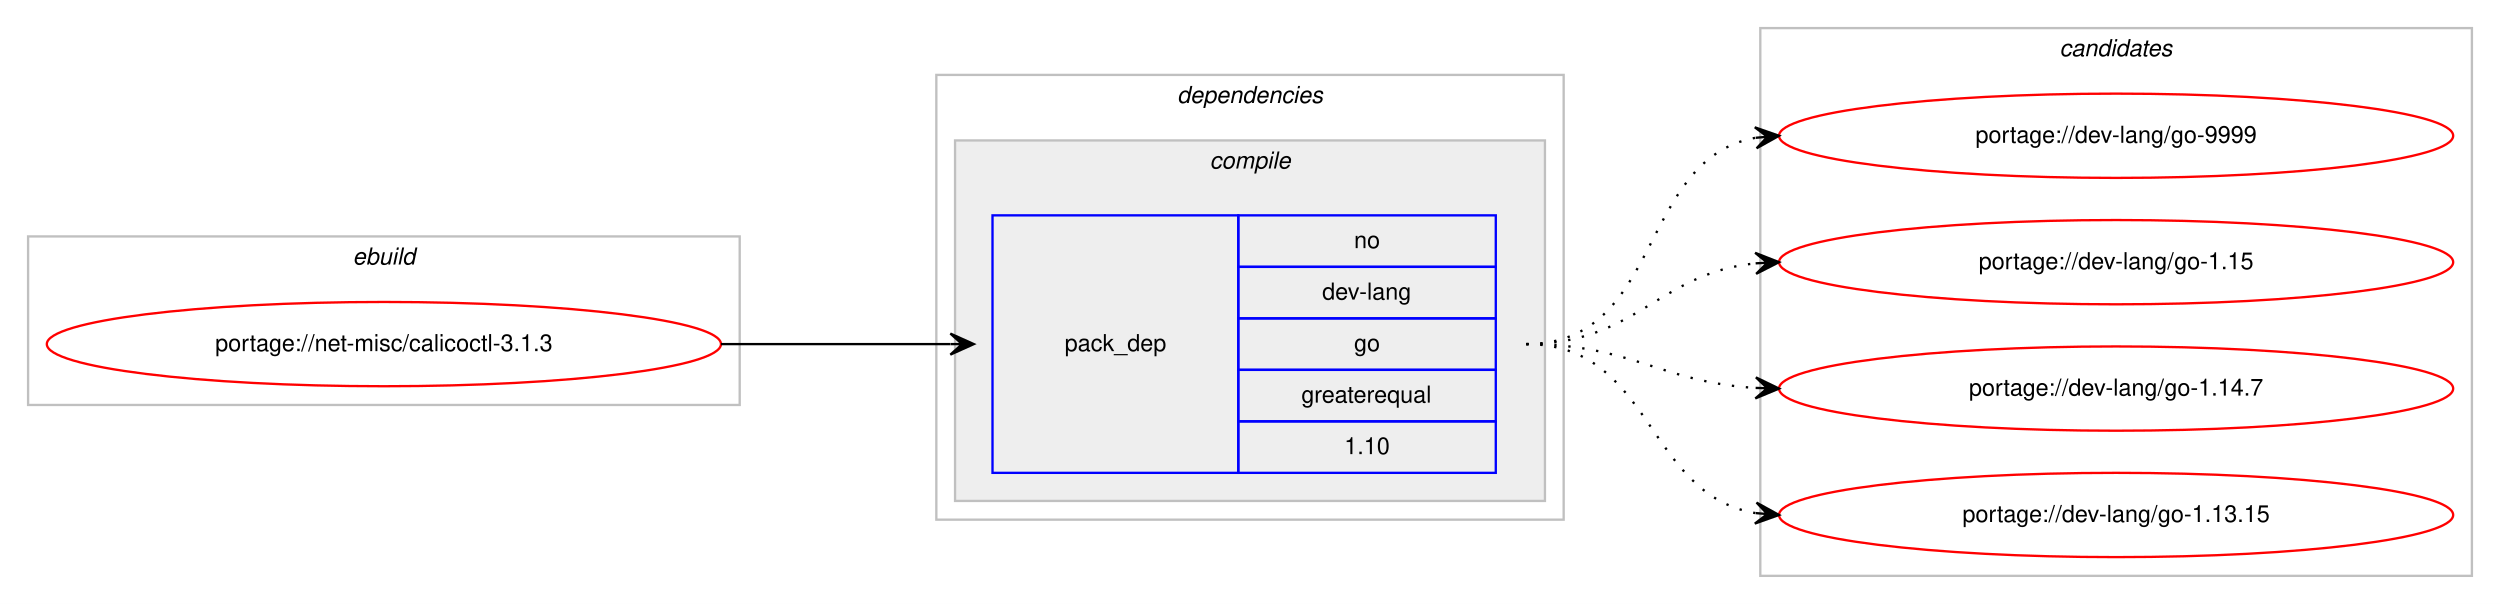
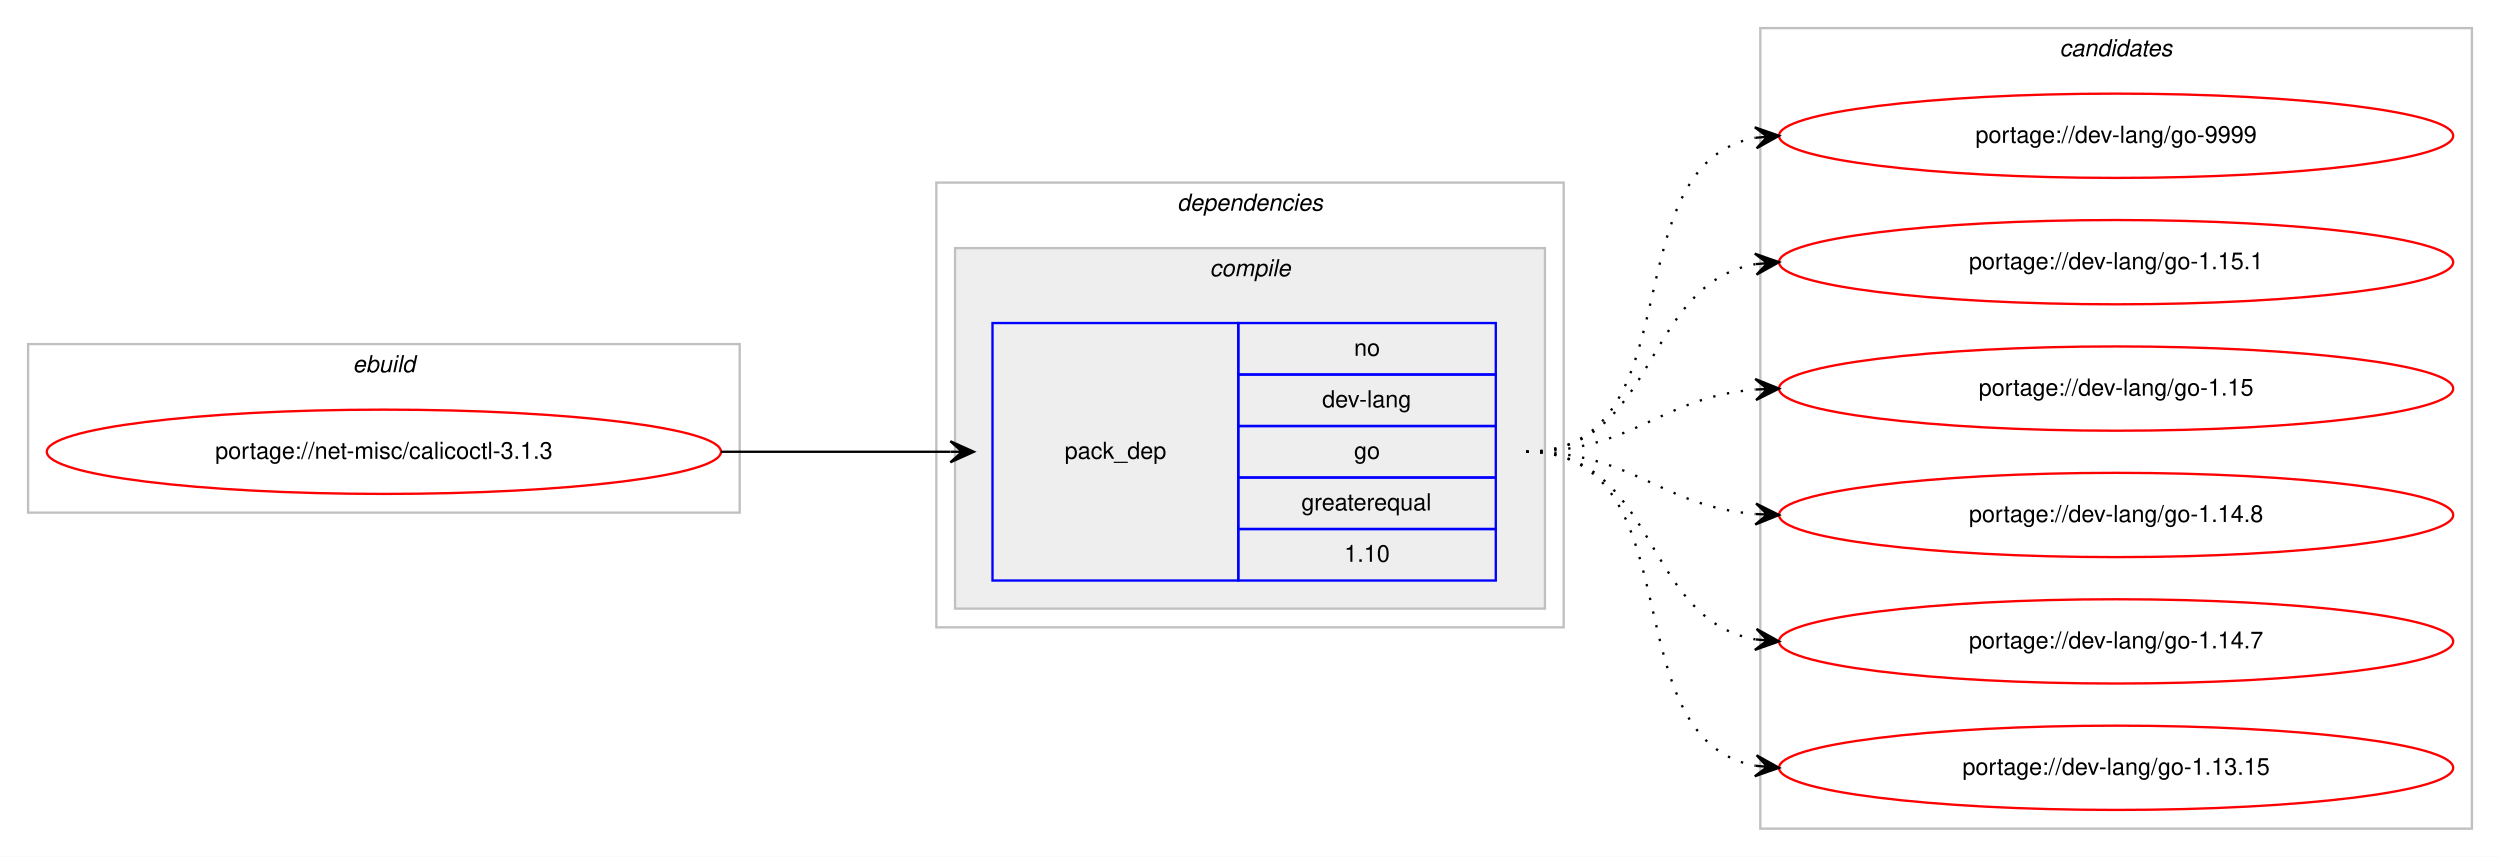
- <svg xmlns="http://www.w3.org/2000/svg" xmlns:xlink="http://www.w3.org/1999/xlink" width="1068pt" height="258pt" viewBox="0.00 0.00 1068.00 258.00">
-   <g id="graph0" class="graph" transform="scale(1 1) rotate(0) translate(4 254)">
-     <polygon fill="#ffffff" stroke="transparent" points="-4,4 -4,-254 1064,-254 1064,4 -4,4" />
+ <svg xmlns="http://www.w3.org/2000/svg" xmlns:xlink="http://www.w3.org/1999/xlink" width="1068pt" height="366pt" viewBox="0.00 0.00 1068.00 366.00">
+   <g id="graph0" class="graph" transform="scale(1 1) rotate(0) translate(4 362)">
+     <polygon fill="#ffffff" stroke="transparent" points="-4,4 -4,-362 1064,-362 1064,4 -4,4" />
    <g id="clust1" class="cluster">
-       <polygon fill="none" stroke="#c0c0c0" points="8,-81 8,-153 312,-153 312,-81 8,-81" />
-       <text text-anchor="start" x="146.663" y="-141" font-family="Helvetica,sans-Serif" font-style="italic" font-size="10.00" fill="#000000">ebuild</text>
+       <polygon fill="none" stroke="#c0c0c0" points="8,-143 8,-215 312,-215 312,-143 8,-143" />
+       <text text-anchor="start" x="146.663" y="-203" font-family="Helvetica,sans-Serif" font-style="italic" font-size="10.00" fill="#000000">ebuild</text>
    </g>
    <g id="clust2" class="cluster">
-       <polygon fill="none" stroke="#c0c0c0" points="396,-32 396,-222 664,-222 664,-32 396,-32" />
-       <text text-anchor="start" x="498.875" y="-210" font-family="Helvetica,sans-Serif" font-style="italic" font-size="10.00" fill="#000000">dependencies</text>
+       <polygon fill="none" stroke="#c0c0c0" points="396,-94 396,-284 664,-284 664,-94 396,-94" />
+       <text text-anchor="start" x="498.875" y="-272" font-family="Helvetica,sans-Serif" font-style="italic" font-size="10.00" fill="#000000">dependencies</text>
    </g>
    <g id="clust3" class="cluster">
-       <polygon fill="#eeeeee" stroke="#c0c0c0" points="404,-40 404,-194 656,-194 656,-40 404,-40" />
-       <text text-anchor="start" x="512.778" y="-182" font-family="Helvetica,sans-Serif" font-style="italic" font-size="10.00" fill="#000000">compile</text>
+       <polygon fill="#eeeeee" stroke="#c0c0c0" points="404,-102 404,-256 656,-256 656,-102 404,-102" />
+       <text text-anchor="start" x="512.778" y="-244" font-family="Helvetica,sans-Serif" font-style="italic" font-size="10.00" fill="#000000">compile</text>
    </g>
    <g id="clust7" class="cluster">
-       <polygon fill="none" stroke="#c0c0c0" points="748,-8 748,-242 1052,-242 1052,-8 748,-8" />
-       <text text-anchor="start" x="875.824" y="-230" font-family="Helvetica,sans-Serif" font-style="italic" font-size="10.00" fill="#000000">candidates</text>
+       <polygon fill="none" stroke="#c0c0c0" points="748,-8 748,-350 1052,-350 1052,-8 748,-8" />
+       <text text-anchor="start" x="875.824" y="-338" font-family="Helvetica,sans-Serif" font-style="italic" font-size="10.00" fill="#000000">candidates</text>
    </g>
    <g id="node1" class="node">
      <g id="a_node1">
        <a xlink:href="../net-misc/calicoctl-3.1.3.svg" xlink:title="portage://net-misc/calicoctl-3.1.3">
-           <ellipse fill="none" stroke="#ff0000" cx="160" cy="-107" rx="144" ry="18" />
-           <text text-anchor="middle" x="160" y="-104" font-family="Helvetica,sans-Serif" font-size="10.00" fill="#000000">portage://net-misc/calicoctl-3.1.3</text>
+           <ellipse fill="none" stroke="#ff0000" cx="160" cy="-169" rx="144" ry="18" />
+           <text text-anchor="middle" x="160" y="-166" font-family="Helvetica,sans-Serif" font-size="10.00" fill="#000000">portage://net-misc/calicoctl-3.1.3</text>
        </a>
      </g>
    </g>
    <g id="node2" class="node">
-       <polygon fill="none" stroke="#0000ff" points="420,-52 420,-162 525,-162 525,-52 420,-52" />
-       <text text-anchor="start" x="450.823" y="-104" font-family="Helvetica,sans-Serif" font-size="10.00" fill="#000000">pack_dep</text>
-       <polygon fill="none" stroke="#0000ff" points="525,-140 525,-162 635,-162 635,-140 525,-140" />
-       <text text-anchor="start" x="574.441" y="-148" font-family="Helvetica,sans-Serif" font-size="10.00" fill="#000000">no</text>
-       <polygon fill="none" stroke="#0000ff" points="525,-118 525,-140 635,-140 635,-118 525,-118" />
-       <text text-anchor="start" x="560.828" y="-126" font-family="Helvetica,sans-Serif" font-size="10.00" fill="#000000">dev-lang</text>
-       <polygon fill="none" stroke="#0000ff" points="525,-96 525,-118 635,-118 635,-96 525,-96" />
-       <text text-anchor="start" x="574.441" y="-104" font-family="Helvetica,sans-Serif" font-size="10.00" fill="#000000">go</text>
-       <polygon fill="none" stroke="#0000ff" points="525,-74 525,-96 635,-96 635,-74 525,-74" />
-       <text text-anchor="start" x="551.936" y="-82" font-family="Helvetica,sans-Serif" font-size="10.00" fill="#000000">greaterequal</text>
-       <polygon fill="none" stroke="#0000ff" points="525,-52 525,-74 635,-74 635,-52 525,-52" />
-       <text text-anchor="start" x="570.272" y="-60" font-family="Helvetica,sans-Serif" font-size="10.00" fill="#000000">1.10</text>
+       <polygon fill="none" stroke="#0000ff" points="420,-114 420,-224 525,-224 525,-114 420,-114" />
+       <text text-anchor="start" x="450.823" y="-166" font-family="Helvetica,sans-Serif" font-size="10.00" fill="#000000">pack_dep</text>
+       <polygon fill="none" stroke="#0000ff" points="525,-202 525,-224 635,-224 635,-202 525,-202" />
+       <text text-anchor="start" x="574.441" y="-210" font-family="Helvetica,sans-Serif" font-size="10.00" fill="#000000">no</text>
+       <polygon fill="none" stroke="#0000ff" points="525,-180 525,-202 635,-202 635,-180 525,-180" />
+       <text text-anchor="start" x="560.828" y="-188" font-family="Helvetica,sans-Serif" font-size="10.00" fill="#000000">dev-lang</text>
+       <polygon fill="none" stroke="#0000ff" points="525,-158 525,-180 635,-180 635,-158 525,-158" />
+       <text text-anchor="start" x="574.441" y="-166" font-family="Helvetica,sans-Serif" font-size="10.00" fill="#000000">go</text>
+       <polygon fill="none" stroke="#0000ff" points="525,-136 525,-158 635,-158 635,-136 525,-136" />
+       <text text-anchor="start" x="551.936" y="-144" font-family="Helvetica,sans-Serif" font-size="10.00" fill="#000000">greaterequal</text>
+       <polygon fill="none" stroke="#0000ff" points="525,-114 525,-136 635,-136 635,-114 525,-114" />
+       <text text-anchor="start" x="570.272" y="-122" font-family="Helvetica,sans-Serif" font-size="10.00" fill="#000000">1.10</text>
    </g>
    <g id="edge1" class="edge">
-       <path fill="none" stroke="#000000" d="M304,-107C348.438,-107 362.02,-107 401.878,-107" />
-       <polygon fill="#000000" stroke="#000000" points="412,-107 402,-111.5 407,-107 402,-107 402,-107 402,-107 407,-107 402,-102.5 412,-107 412,-107" />
+       <path fill="none" stroke="#000000" d="M304,-169C348.438,-169 362.02,-169 401.878,-169" />
+       <polygon fill="#000000" stroke="#000000" points="412,-169 402,-173.5 407,-169 402,-169 402,-169 402,-169 407,-169 402,-164.5 412,-169 412,-169" />
    </g>
    <g id="node3" class="node">
      <g id="a_node3">
        <a xlink:href="../dev-lang/go-9999.svg" xlink:title="portage://dev-lang/go-9999">
-           <ellipse fill="none" stroke="#ff0000" cx="900" cy="-196" rx="144" ry="18" />
-           <text text-anchor="middle" x="900" y="-193" font-family="Helvetica,sans-Serif" font-size="10.00" fill="#000000">portage://dev-lang/go-9999</text>
+           <ellipse fill="none" stroke="#ff0000" cx="900" cy="-304" rx="144" ry="18" />
+           <text text-anchor="middle" x="900" y="-301" font-family="Helvetica,sans-Serif" font-size="10.00" fill="#000000">portage://dev-lang/go-9999</text>
        </a>
      </g>
    </g>
    <g id="edge2" class="edge">
-       <path fill="none" stroke="#000000" stroke-dasharray="1,5" d="M648,-107C706.554,-107 695.453,-185.876 745.845,-195.119" />
-       <polygon fill="#000000" stroke="#000000" points="756,-196 745.649,-199.619 751.019,-195.568 746.037,-195.136 746.037,-195.136 746.037,-195.136 751.019,-195.568 746.426,-190.653 756,-196 756,-196" />
+       <path fill="none" stroke="#000000" stroke-dasharray="1,5" d="M648,-169C721.236,-169 683.175,-291.64 745.977,-303.138" />
+       <polygon fill="#000000" stroke="#000000" points="756,-304 745.651,-307.626 751.018,-303.572 746.037,-303.143 746.037,-303.143 746.037,-303.143 751.018,-303.572 746.423,-298.659 756,-304 756,-304" />
    </g>
    <g id="node4" class="node">
      <g id="a_node4">
-         <a xlink:href="../dev-lang/go-1.15.svg" xlink:title="portage://dev-lang/go-1.15">
-           <ellipse fill="none" stroke="#ff0000" cx="900" cy="-142" rx="144" ry="18" />
-           <text text-anchor="middle" x="900" y="-139" font-family="Helvetica,sans-Serif" font-size="10.00" fill="#000000">portage://dev-lang/go-1.15</text>
+         <a xlink:href="../dev-lang/go-1.15.1.svg" xlink:title="portage://dev-lang/go-1.15.1">
+           <ellipse fill="none" stroke="#ff0000" cx="900" cy="-250" rx="144" ry="18" />
+           <text text-anchor="middle" x="900" y="-247" font-family="Helvetica,sans-Serif" font-size="10.00" fill="#000000">portage://dev-lang/go-1.15.1</text>
        </a>
      </g>
    </g>
    <g id="edge3" class="edge">
-       <path fill="none" stroke="#000000" stroke-dasharray="1,5" d="M648,-107C694.91,-107 704.332,-137.251 745.97,-141.505" />
-       <polygon fill="#000000" stroke="#000000" points="756,-142 745.79,-146.002 751.006,-141.754 746.012,-141.507 746.012,-141.507 746.012,-141.507 751.006,-141.754 746.234,-137.013 756,-142 756,-142" />
+       <path fill="none" stroke="#000000" stroke-dasharray="1,5" d="M648,-169C704.367,-169 697.189,-240.488 745.861,-249.145" />
+       <polygon fill="#000000" stroke="#000000" points="756,-250 745.657,-253.644 751.018,-249.58 746.035,-249.16 746.035,-249.16 746.035,-249.16 751.018,-249.58 746.413,-244.676 756,-250 756,-250" />
    </g>
    <g id="node5" class="node">
      <g id="a_node5">
+         <a xlink:href="../dev-lang/go-1.15.svg" xlink:title="portage://dev-lang/go-1.15">
+           <ellipse fill="none" stroke="#ff0000" cx="900" cy="-196" rx="144" ry="18" />
+           <text text-anchor="middle" x="900" y="-193" font-family="Helvetica,sans-Serif" font-size="10.00" fill="#000000">portage://dev-lang/go-1.15</text>
+         </a>
+       </g>
+     </g>
+     <g id="edge4" class="edge">
+       <path fill="none" stroke="#000000" stroke-dasharray="1,5" d="M648,-169C693.902,-169 705.004,-192.239 745.876,-195.597" />
+       <polygon fill="#000000" stroke="#000000" points="756,-196 745.829,-200.099 751.004,-195.801 746.008,-195.602 746.008,-195.602 746.008,-195.602 751.004,-195.801 746.187,-191.106 756,-196 756,-196" />
+     </g>
+     <g id="node6" class="node">
+       <g id="a_node6">
+         <a xlink:href="../dev-lang/go-1.14.8.svg" xlink:title="portage://dev-lang/go-1.14.8">
+           <ellipse fill="none" stroke="#ff0000" cx="900" cy="-142" rx="144" ry="18" />
+           <text text-anchor="middle" x="900" y="-139" font-family="Helvetica,sans-Serif" font-size="10.00" fill="#000000">portage://dev-lang/go-1.14.8</text>
+         </a>
+       </g>
+     </g>
+     <g id="edge5" class="edge">
+       <path fill="none" stroke="#000000" stroke-dasharray="1,5" d="M648,-169C693.902,-169 705.004,-145.761 745.876,-142.403" />
+       <polygon fill="#000000" stroke="#000000" points="756,-142 746.187,-146.894 751.004,-142.199 746.008,-142.398 746.008,-142.398 746.008,-142.398 751.004,-142.199 745.829,-137.901 756,-142 756,-142" />
+     </g>
+     <g id="node7" class="node">
+       <g id="a_node7">
        <a xlink:href="../dev-lang/go-1.14.7.svg" xlink:title="portage://dev-lang/go-1.14.7">
          <ellipse fill="none" stroke="#ff0000" cx="900" cy="-88" rx="144" ry="18" />
          <text text-anchor="middle" x="900" y="-85" font-family="Helvetica,sans-Serif" font-size="10.00" fill="#000000">portage://dev-lang/go-1.14.7</text>
        </a>
      </g>
    </g>
-     <g id="edge4" class="edge">
-       <path fill="none" stroke="#000000" stroke-dasharray="1,5" d="M648,-107C693.215,-107 705.542,-90.647 746.004,-88.283" />
-       <polygon fill="#000000" stroke="#000000" points="756,-88 746.132,-92.782 751.002,-88.142 746.004,-88.283 746.004,-88.283 746.004,-88.283 751.002,-88.142 745.876,-83.785 756,-88 756,-88" />
+     <g id="edge6" class="edge">
+       <path fill="none" stroke="#000000" stroke-dasharray="1,5" d="M648,-169C704.367,-169 697.189,-97.512 745.861,-88.855" />
+       <polygon fill="#000000" stroke="#000000" points="756,-88 746.413,-93.324 751.018,-88.42 746.035,-88.84 746.035,-88.84 746.035,-88.84 751.018,-88.42 745.657,-84.356 756,-88 756,-88" />
    </g>
-     <g id="node6" class="node">
-       <g id="a_node6">
+     <g id="node8" class="node">
+       <g id="a_node8">
        <a xlink:href="../dev-lang/go-1.13.15.svg" xlink:title="portage://dev-lang/go-1.13.15">
          <ellipse fill="none" stroke="#ff0000" cx="900" cy="-34" rx="144" ry="18" />
          <text text-anchor="middle" x="900" y="-31" font-family="Helvetica,sans-Serif" font-size="10.00" fill="#000000">portage://dev-lang/go-1.13.15</text>
        </a>
      </g>
    </g>
-     <g id="edge5" class="edge">
-       <path fill="none" stroke="#000000" stroke-dasharray="1,5" d="M648,-107C702.316,-107 698.79,-42.84 745.876,-34.82" />
-       <polygon fill="#000000" stroke="#000000" points="756,-34 746.396,-39.292 751.016,-34.404 746.033,-34.807 746.033,-34.807 746.033,-34.807 751.016,-34.404 745.669,-30.322 756,-34 756,-34" />
+     <g id="edge7" class="edge">
+       <path fill="none" stroke="#000000" stroke-dasharray="1,5" d="M648,-169C721.236,-169 683.175,-46.36 745.977,-34.862" />
+       <polygon fill="#000000" stroke="#000000" points="756,-34 746.423,-39.34 751.018,-34.428 746.037,-34.857 746.037,-34.857 746.037,-34.857 751.018,-34.428 745.651,-30.374 756,-34 756,-34" />
    </g>
  </g>
</svg>
